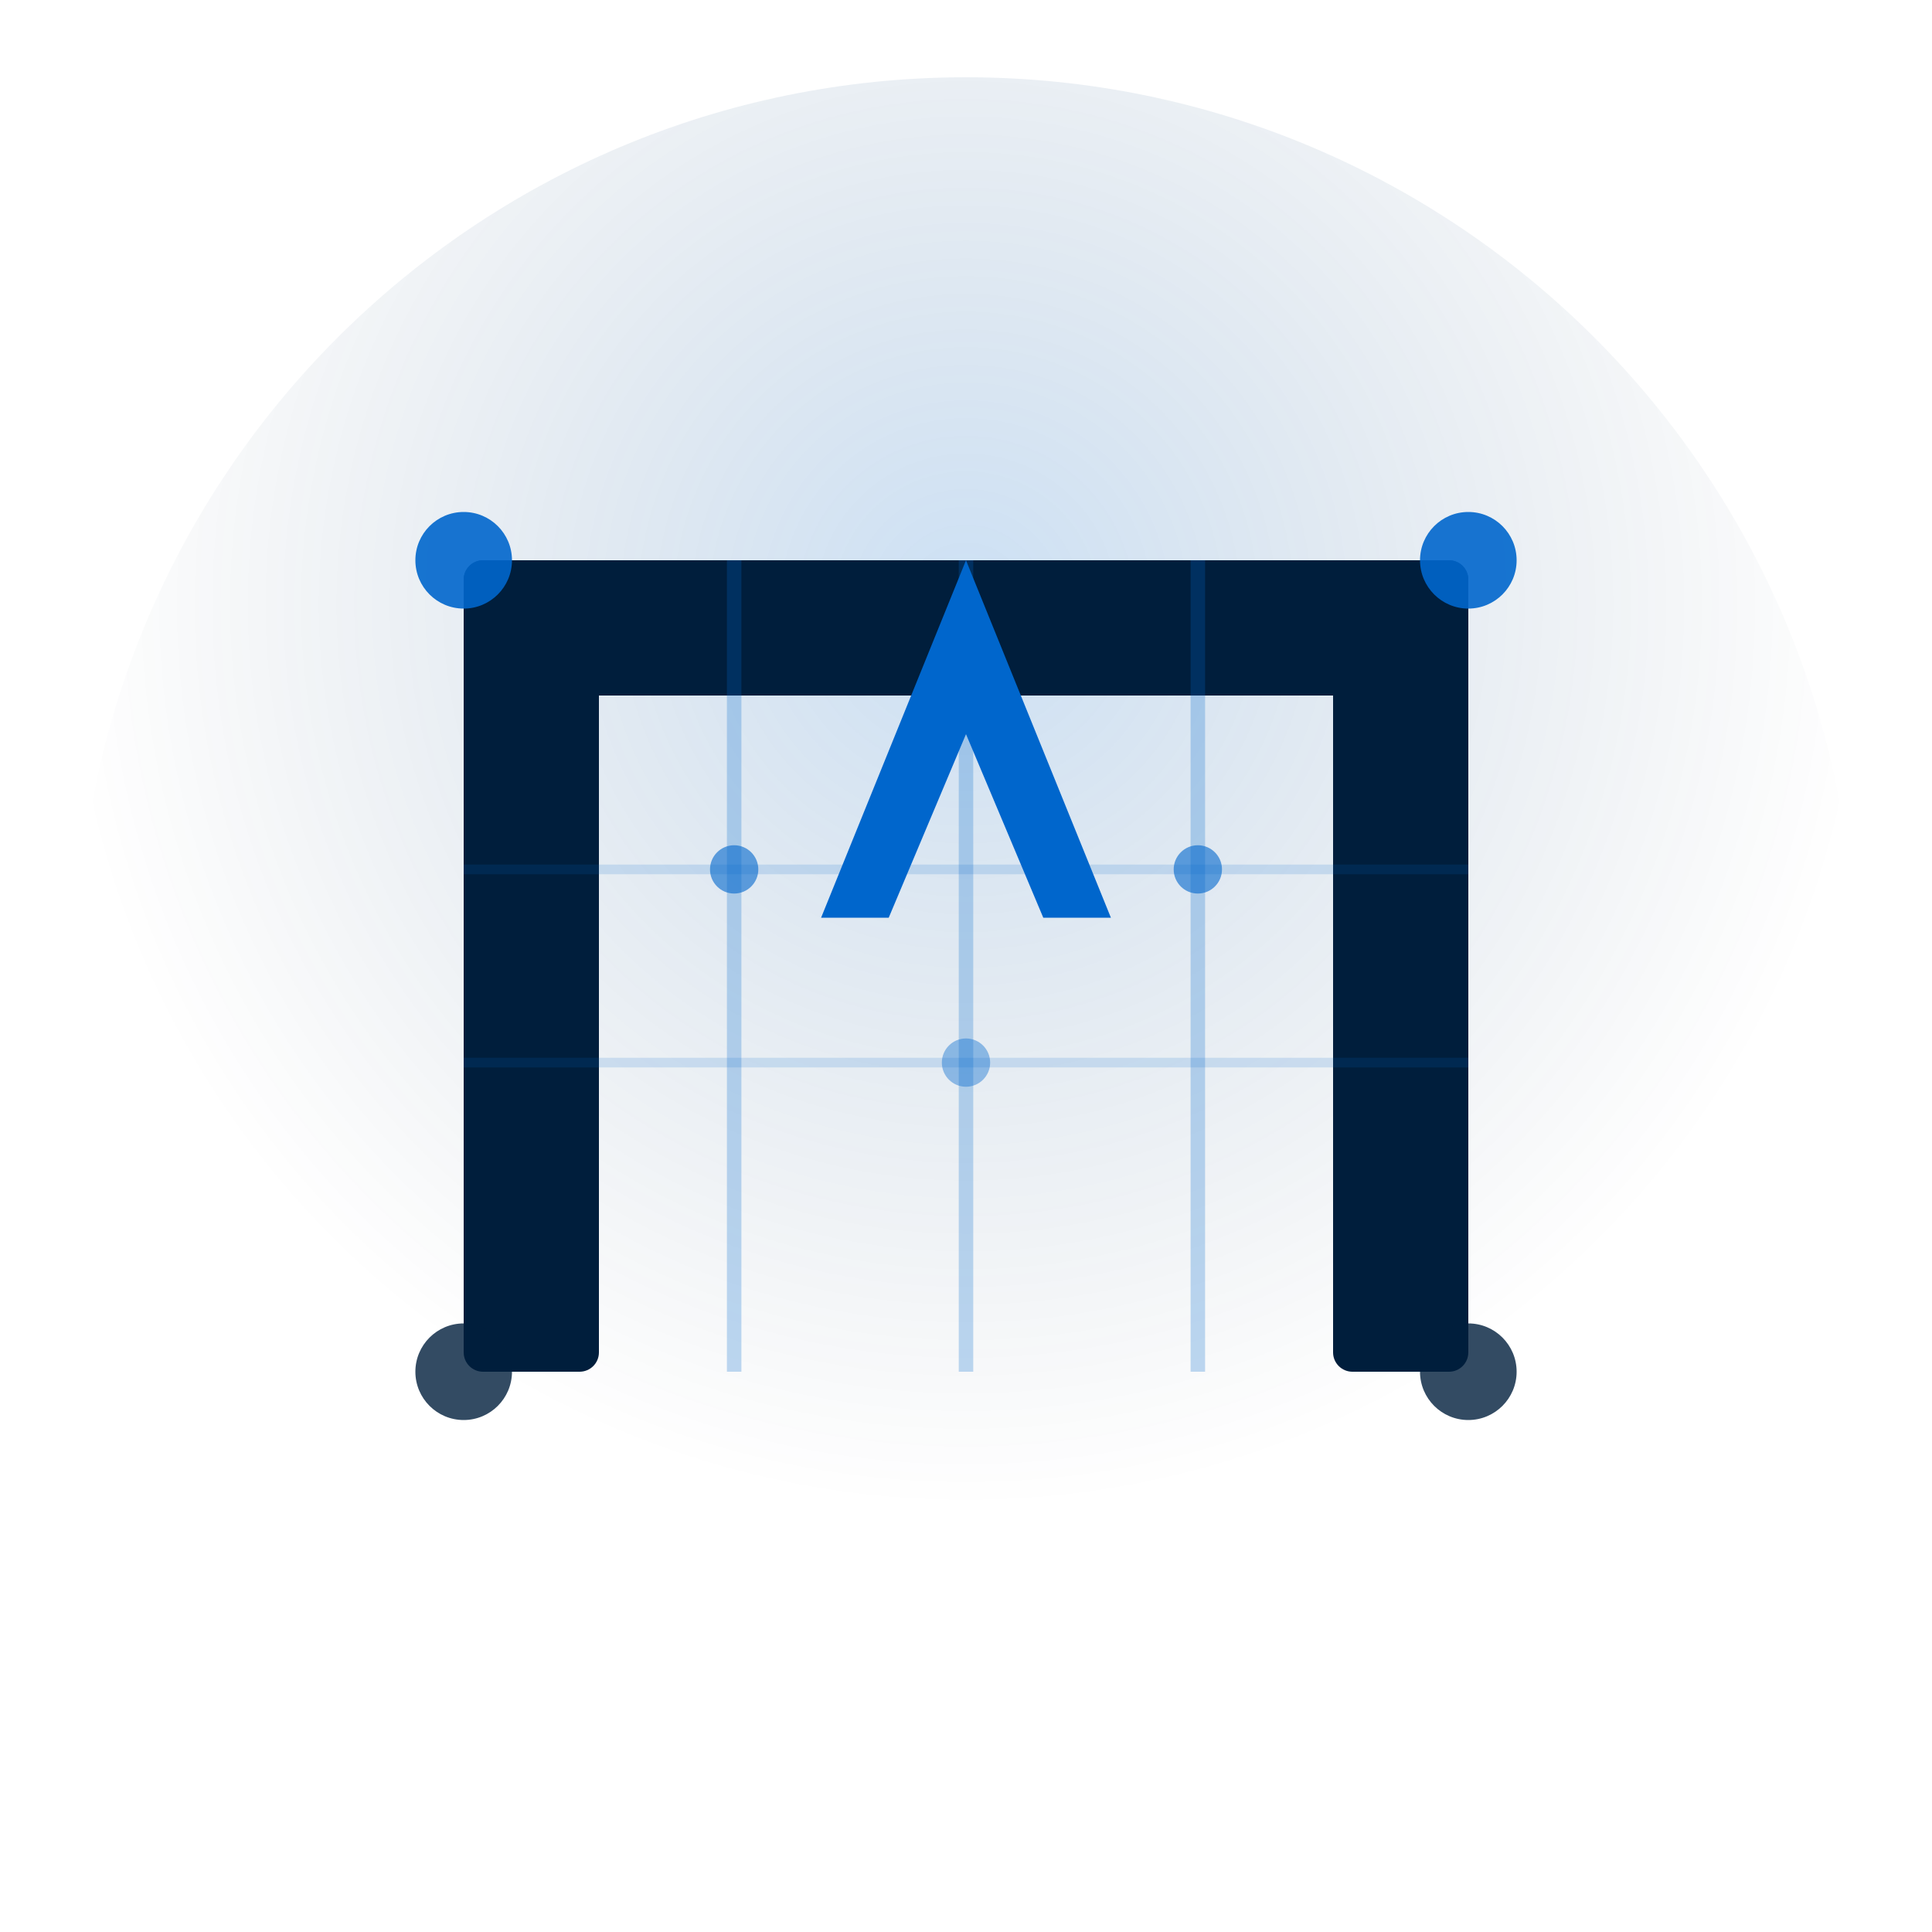
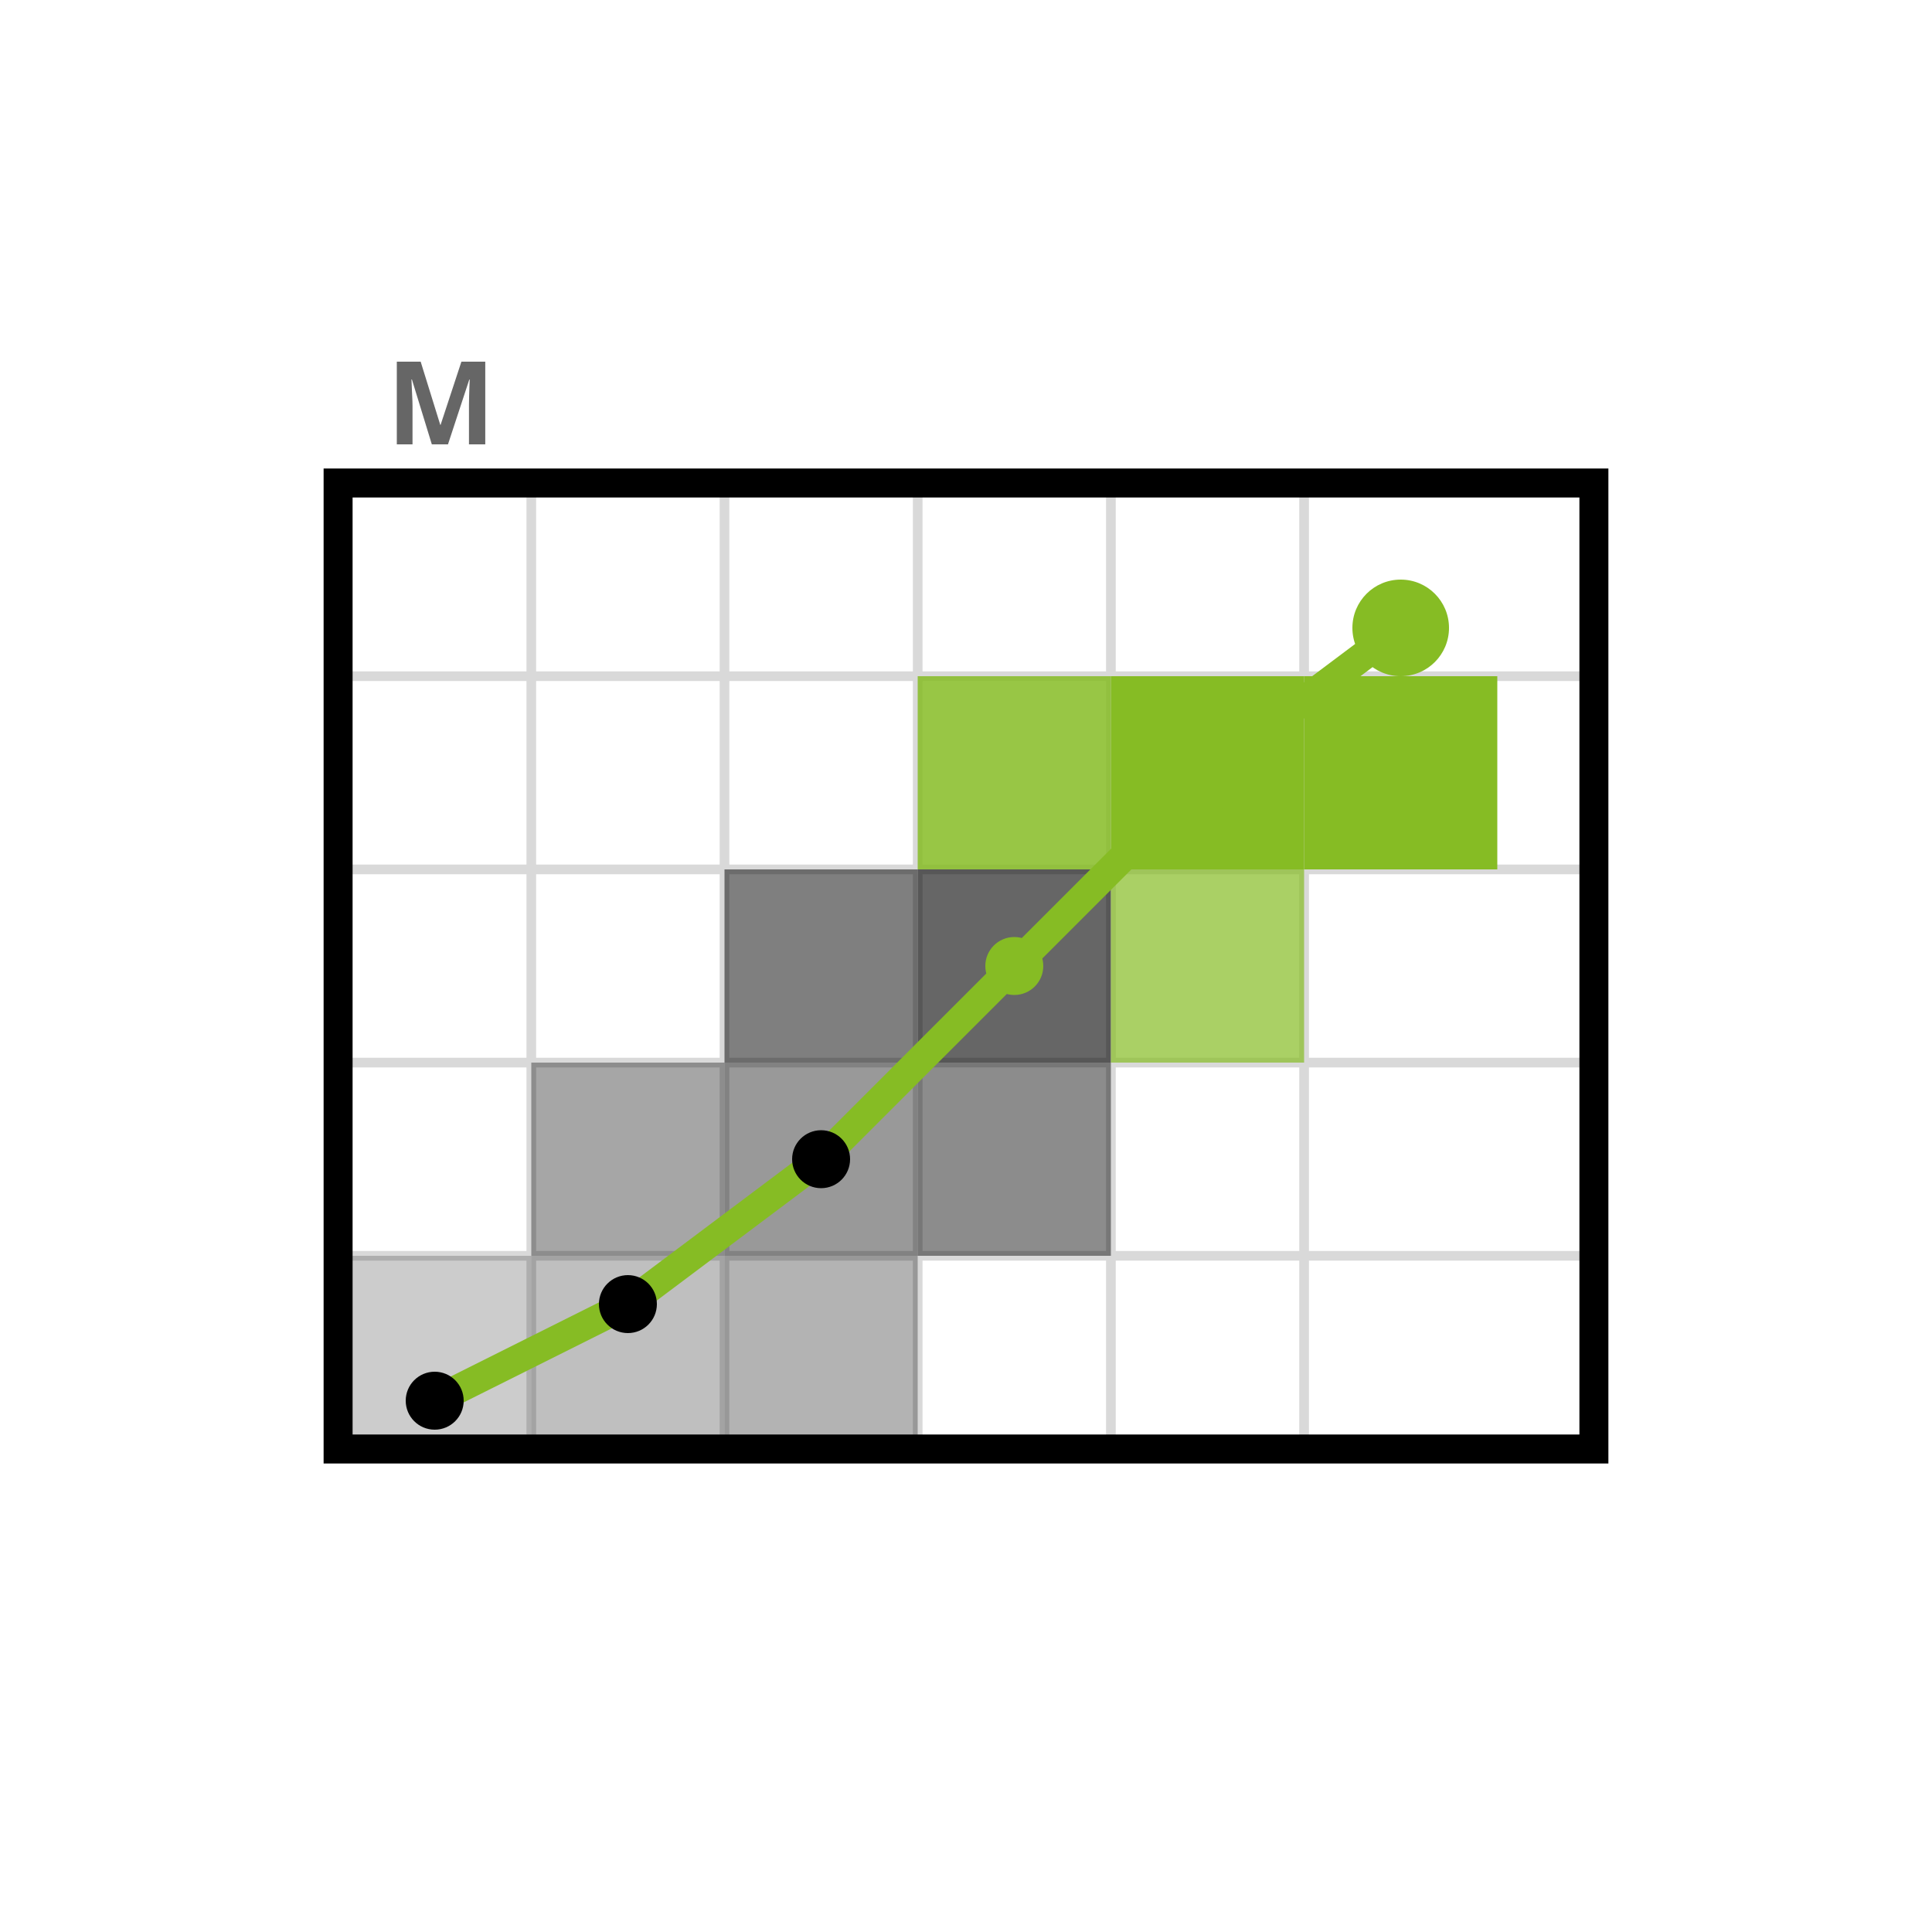
<svg xmlns="http://www.w3.org/2000/svg" width="200" height="200" viewBox="0 0 200 200" fill="none">
  <defs>
-     <linearGradient id="premiumGradient" x1="0%" y1="0%" x2="100%" y2="100%">
-       <stop offset="0%" style="stop-color:#001E3C;stop-opacity:1" />
-       <stop offset="100%" style="stop-color:#0066CC;stop-opacity:1" />
+     <linearGradient id="greenGradient" x1="0%" y1="0%" x2="0%" y2="100%">
+       <stop offset="0%" style="stop-color:#86BC24;stop-opacity:1" />
+       <stop offset="100%" style="stop-color:#6B9B1E;stop-opacity:1" />
    </linearGradient>
-     <radialGradient id="shineEffect" cx="50%" cy="30%">
-       <stop offset="0%" style="stop-color:#0066CC;stop-opacity:0.2" />
-       <stop offset="100%" style="stop-color:#001E3C;stop-opacity:0" />
-     </radialGradient>
  </defs>
-   <circle cx="100" cy="100" r="92" fill="url(#shineEffect)" />
-   <g id="mgMonogram">
-     <rect x="48" y="58" width="14" height="84" fill="#001E3C" rx="2" />
-     <rect x="138" y="58" width="14" height="84" fill="#001E3C" rx="2" />
-     <rect x="48" y="58" width="104" height="14" fill="#001E3C" rx="2" />
-     <path d="M 100 58 L 85 95 L 92 95 L 100 76 L 108 95 L 115 95 Z" fill="#0066CC" />
-     <line x1="76" y1="58" x2="76" y2="142" stroke="#0066CC" stroke-width="1.5" opacity="0.25" />
-     <line x1="100" y1="58" x2="100" y2="142" stroke="#0066CC" stroke-width="1.5" opacity="0.25" />
-     <line x1="124" y1="58" x2="124" y2="142" stroke="#0066CC" stroke-width="1.5" opacity="0.25" />
-     <line x1="48" y1="90" x2="152" y2="90" stroke="#0066CC" stroke-width="1" opacity="0.15" />
-     <line x1="48" y1="110" x2="152" y2="110" stroke="#0066CC" stroke-width="1" opacity="0.15" />
-     <circle cx="48" cy="58" r="5" fill="#0066CC" opacity="0.9" />
-     <circle cx="152" cy="58" r="5" fill="#0066CC" opacity="0.9" />
-     <circle cx="48" cy="142" r="5" fill="#001E3C" opacity="0.8" />
-     <circle cx="152" cy="142" r="5" fill="#001E3C" opacity="0.8" />
-     <circle cx="76" cy="90" r="2.5" fill="#0066CC" opacity="0.6" />
-     <circle cx="124" cy="90" r="2.5" fill="#0066CC" opacity="0.6" />
-     <circle cx="100" cy="110" r="2.5" fill="#0066CC" opacity="0.4" />
+   <g id="gridStructure" opacity="0.15">
+     <line x1="55" y1="50" x2="55" y2="150" stroke="#000000" stroke-width="1" />
+     <line x1="75" y1="50" x2="75" y2="150" stroke="#000000" stroke-width="1" />
+     <line x1="95" y1="50" x2="95" y2="150" stroke="#000000" stroke-width="1" />
+     <line x1="115" y1="50" x2="115" y2="150" stroke="#000000" stroke-width="1" />
+     <line x1="135" y1="50" x2="135" y2="150" stroke="#000000" stroke-width="1" />
+     <line x1="35" y1="70" x2="165" y2="70" stroke="#000000" stroke-width="1" />
+     <line x1="35" y1="90" x2="165" y2="90" stroke="#000000" stroke-width="1" />
+     <line x1="35" y1="110" x2="165" y2="110" stroke="#000000" stroke-width="1" />
+     <line x1="35" y1="130" x2="165" y2="130" stroke="#000000" stroke-width="1" />
  </g>
+   <rect x="35" y="50" width="130" height="100" fill="none" stroke="#000000" stroke-width="3" />
+   <g id="dataCells">
+     <rect x="35" y="130" width="20" height="20" fill="#000000" opacity="0.2" />
+     <rect x="55" y="130" width="20" height="20" fill="#000000" opacity="0.25" />
+     <rect x="75" y="130" width="20" height="20" fill="#000000" opacity="0.3" />
+     <rect x="55" y="110" width="20" height="20" fill="#000000" opacity="0.35" />
+     <rect x="75" y="110" width="20" height="20" fill="#000000" opacity="0.4" />
+     <rect x="95" y="110" width="20" height="20" fill="#000000" opacity="0.45" />
+     <rect x="75" y="90" width="20" height="20" fill="#000000" opacity="0.5" />
+     <rect x="95" y="90" width="20" height="20" fill="#000000" opacity="0.6" />
+     <rect x="115" y="90" width="20" height="20" fill="#86BC24" opacity="0.7" />
+     <rect x="95" y="70" width="20" height="20" fill="#86BC24" opacity="0.85" />
+     <rect x="115" y="70" width="20" height="20" fill="#86BC24" />
+     <rect x="135" y="70" width="20" height="20" fill="#86BC24" />
+   </g>
+   <polyline points="45,145 65,135 85,120 105,100 125,80 145,65" fill="none" stroke="#86BC24" stroke-width="3" stroke-linecap="round" stroke-linejoin="round" />
+   <circle cx="45" cy="145" r="3" fill="#000000" />
+   <circle cx="65" cy="135" r="3" fill="#000000" />
+   <circle cx="85" cy="120" r="3" fill="#000000" />
+   <circle cx="105" cy="100" r="3" fill="#86BC24" />
+   <circle cx="125" cy="80" r="4" fill="#86BC24" />
+   <circle cx="145" cy="65" r="5" fill="#86BC24" />
+   <text x="40" y="46" font-family="'Arial Black', sans-serif" font-size="12" font-weight="900" fill="#000000" opacity="0.6">
+     M
+   </text>
</svg>
